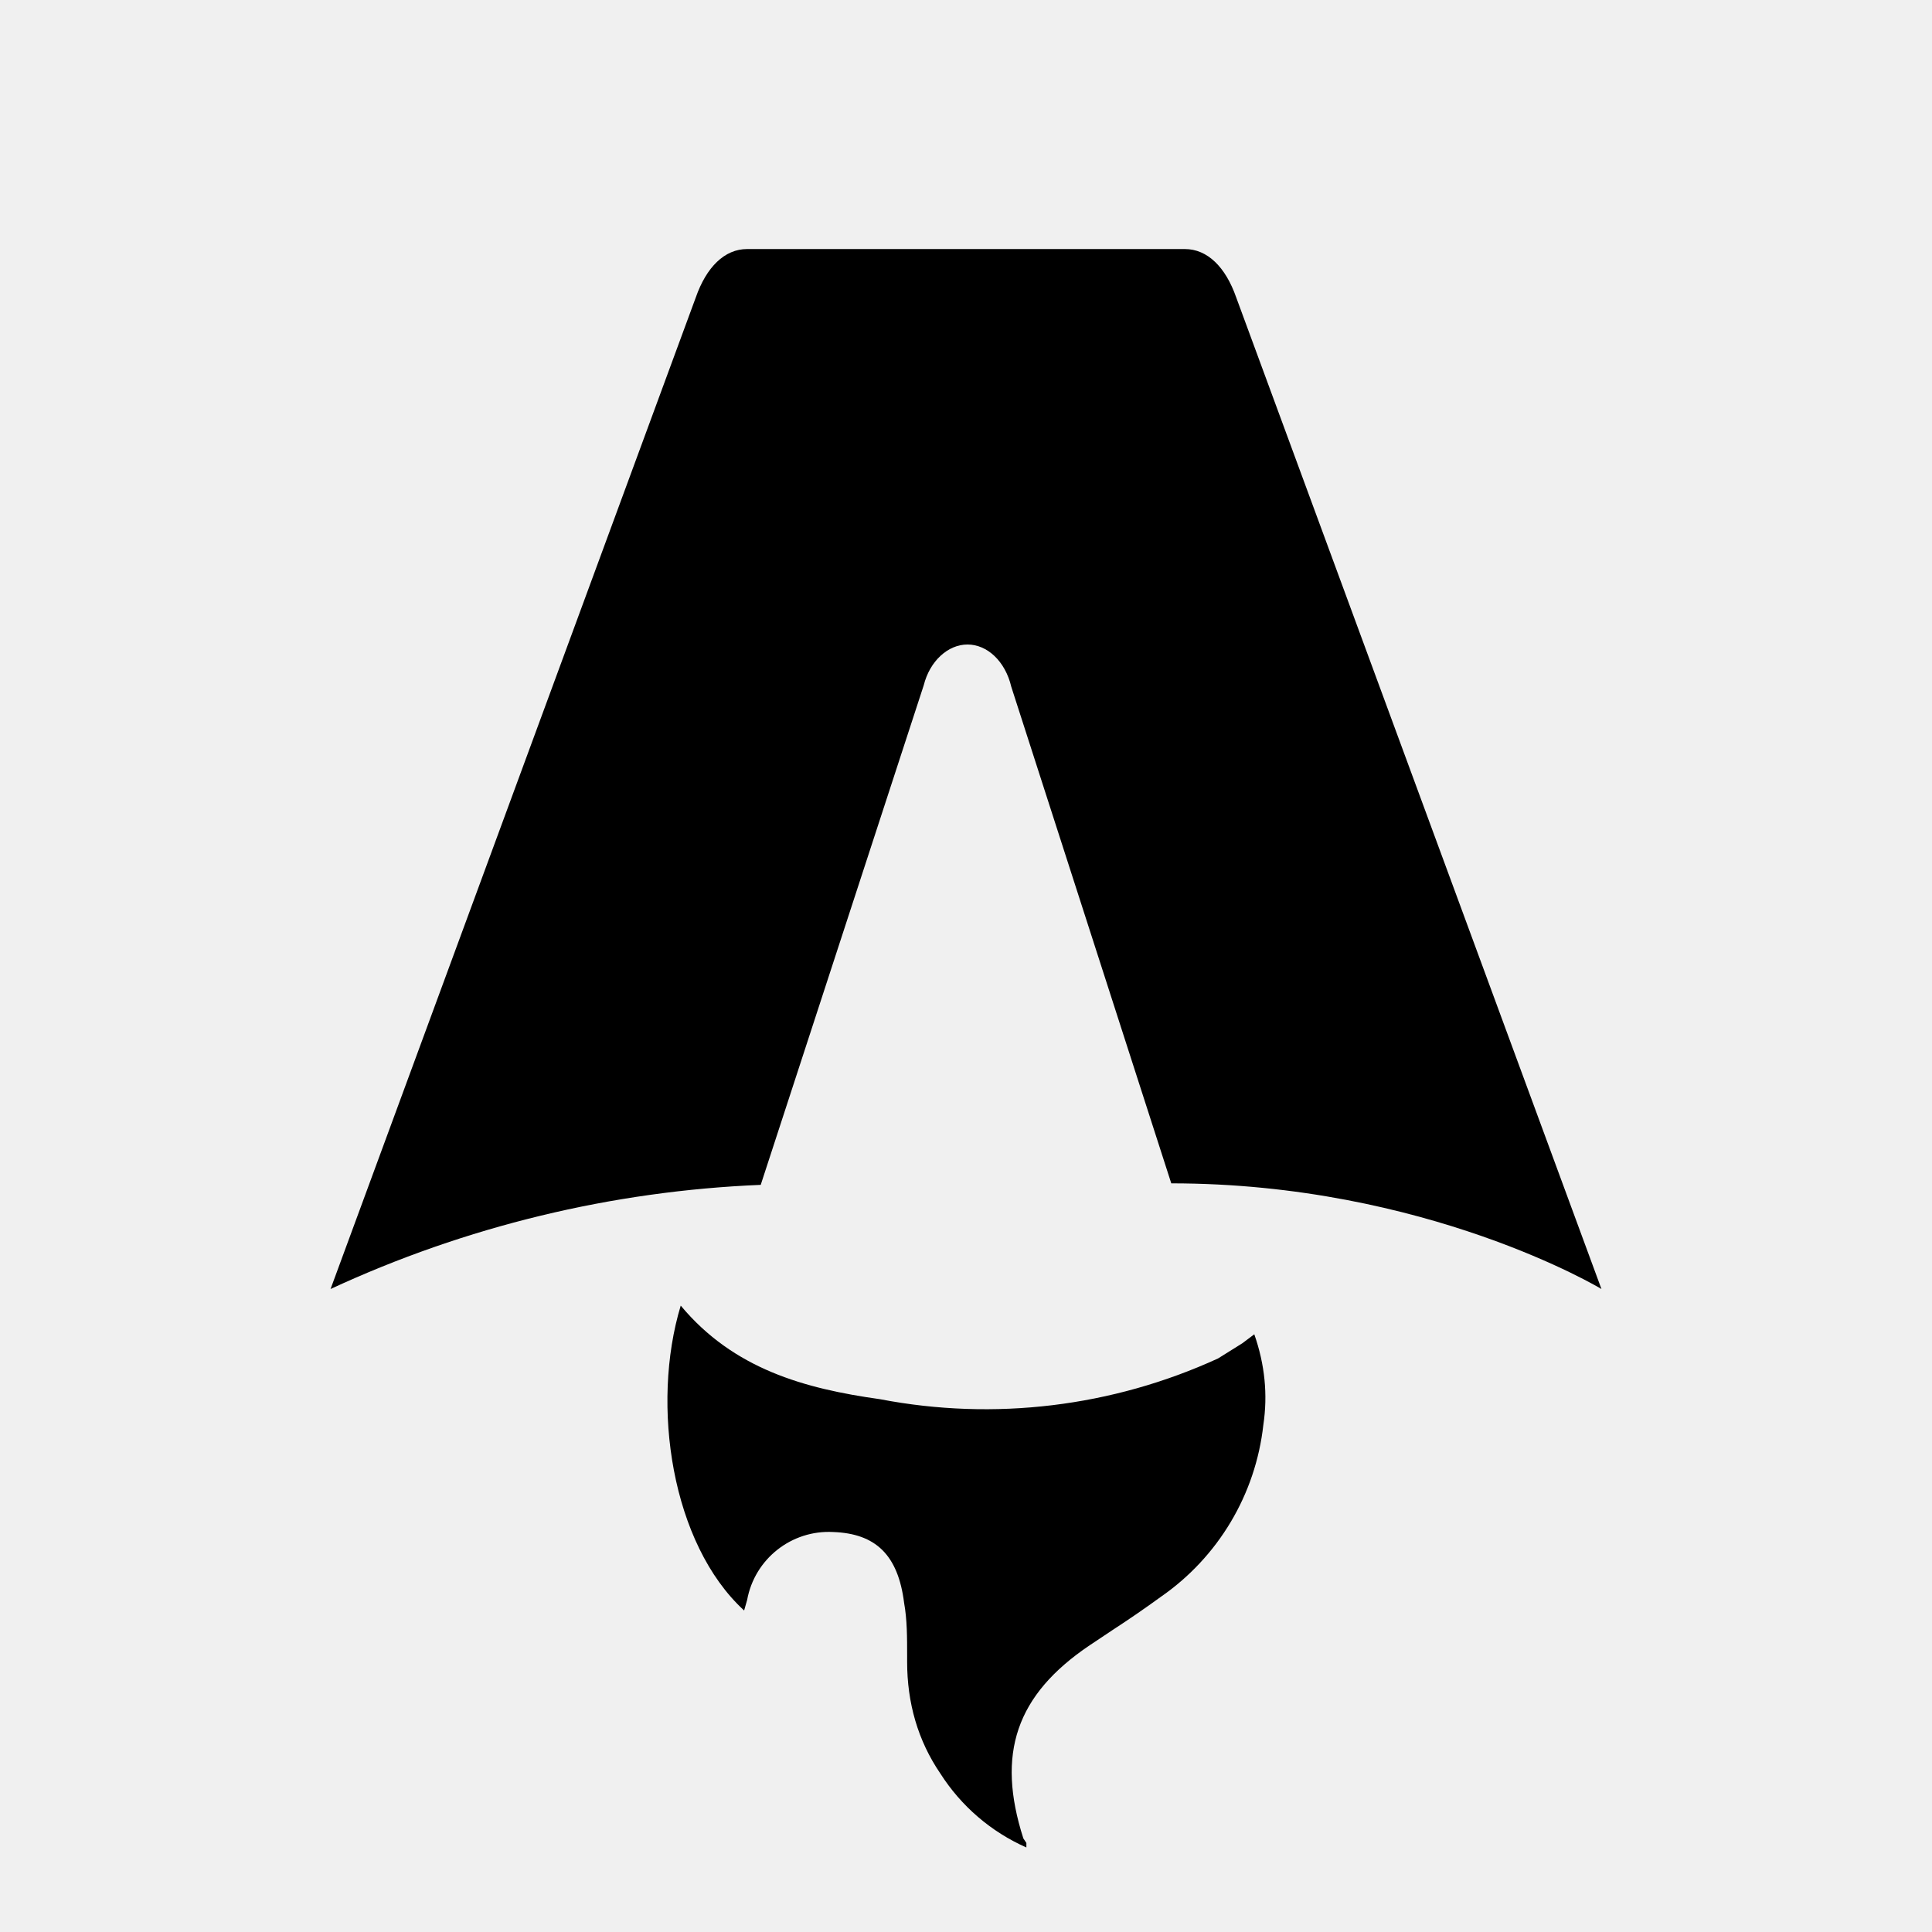
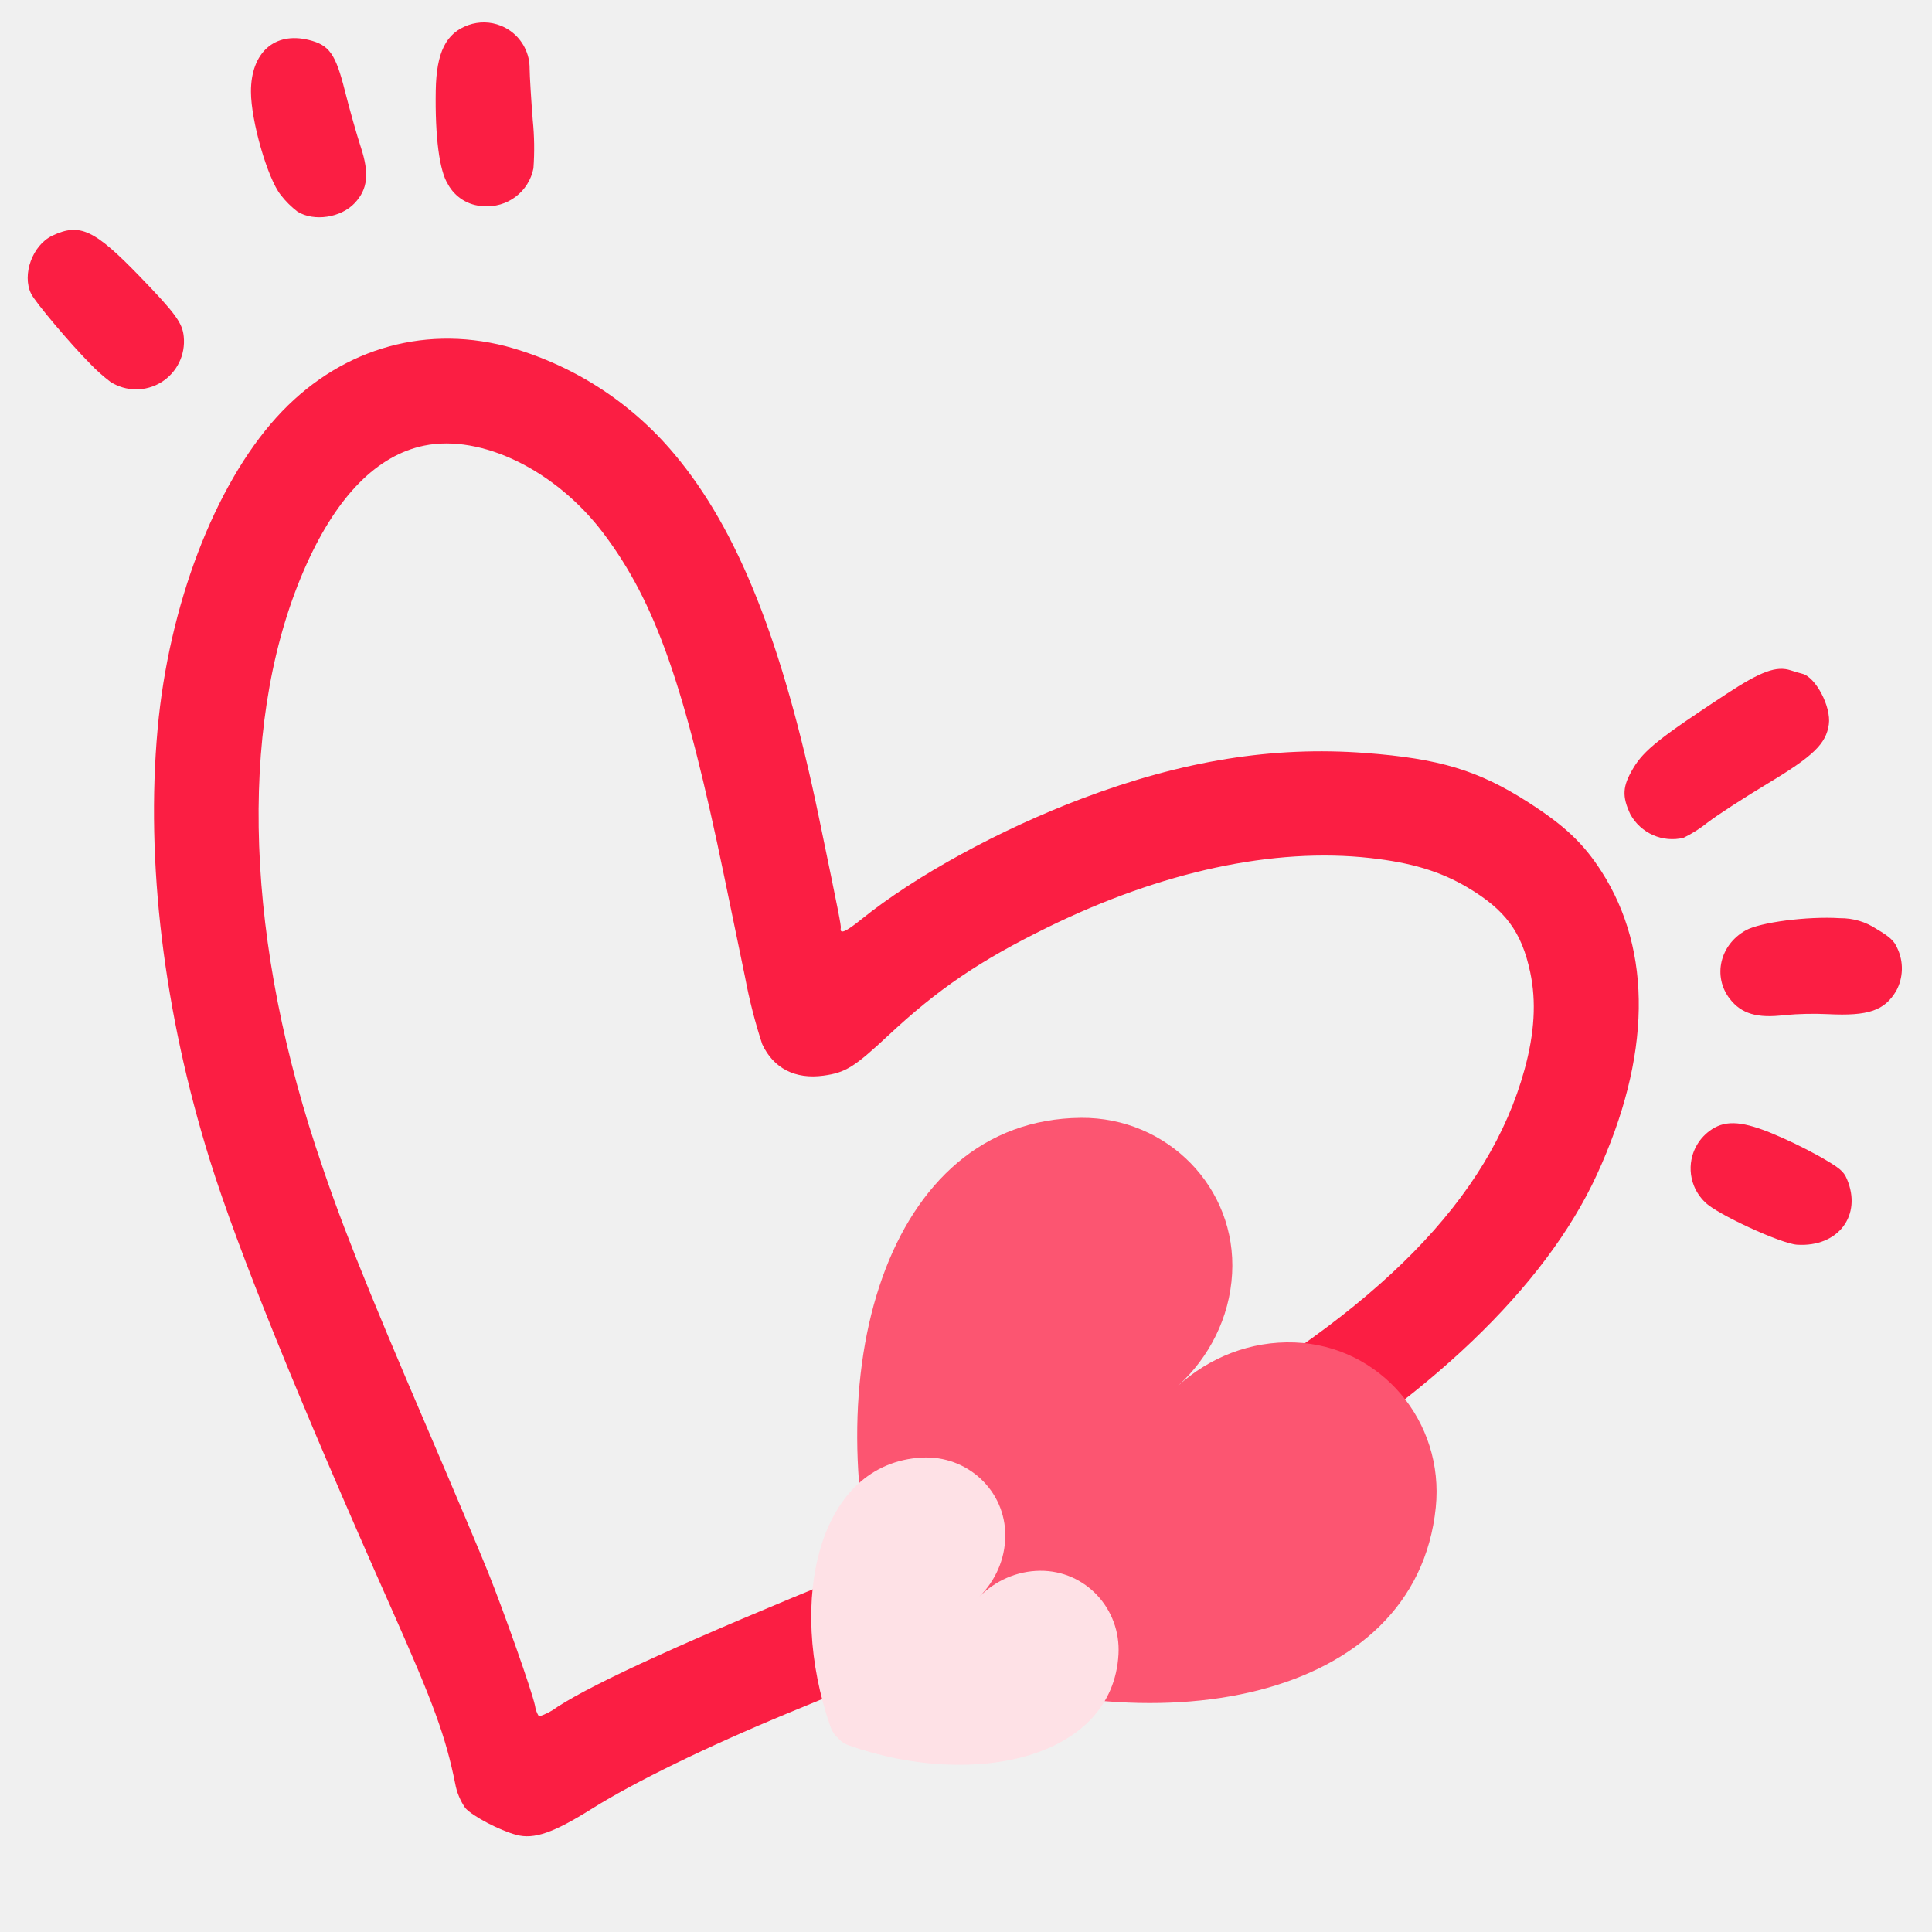
- <svg xmlns="http://www.w3.org/2000/svg" fill="none" viewBox="0 0 128 128">
-   <path d="M50.4 78.5a75.1 75.1 0 0 0-28.5 6.9l24.2-65.7c.7-2 1.9-3.2 3.4-3.2h29c1.5 0 2.7 1.2 3.4 3.2l24.2 65.7s-11.6-7-28.5-7L67 45.5c-.4-1.7-1.6-2.8-2.9-2.8-1.3 0-2.5 1.1-2.9 2.7L50.4 78.5Zm-1.1 28.2Zm-4.2-20.2c-2 6.6-.6 15.8 4.2 20.2a17.5 17.5 0 0 1 .2-.7 5.5 5.5 0 0 1 5.7-4.5c2.8.1 4.3 1.5 4.7 4.7.2 1.1.2 2.3.2 3.5v.4c0 2.7.7 5.2 2.2 7.4a13 13 0 0 0 5.7 4.9v-.3l-.2-.3c-1.8-5.6-.5-9.5 4.4-12.8l1.5-1a73 73 0 0 0 3.2-2.2 16 16 0 0 0 6.8-11.4c.3-2 .1-4-.6-6l-.8.6-1.6 1a37 37 0 0 1-22.4 2.7c-5-.7-9.7-2-13.2-6.2Z" />
-   <style>
-         path { fill: #000; }
-         @media (prefers-color-scheme: dark) {
-             path { fill: #FFF; }
-         }
-     </style>
+ <svg xmlns="http://www.w3.org/2000/svg" viewBox="0 0 375 375">
+   <defs>
+     <clipPath id="a">
+       <path d="M5 4h365v353H5Zm0 0" />
+     </clipPath>
+     <clipPath id="b">
+       <path d="m58.695-41.602 346.395 204-164.035 278.536-346.395-203.997Zm0 0" />
+     </clipPath>
+     <clipPath id="c">
+       <path d="m58.695-41.602 346.395 204-164.035 278.536-346.395-203.997Zm0 0" />
+     </clipPath>
+     <clipPath id="d">
+       <path d="M166 216h113v115H166Zm0 0" />
+     </clipPath>
+     <clipPath id="e">
+       <path d="M202.582 189.309 305.586 302.44l-80.41 73.215-103.008-113.133Zm0 0" />
+     </clipPath>
+     <clipPath id="f">
+       <path d="M202.582 189.309 305.586 302.44l-80.41 73.215-103.008-113.133Zm0 0" />
+     </clipPath>
+     <clipPath id="g">
+       <path d="M157 282h61v61h-61Zm0 0" />
+     </clipPath>
+     <clipPath id="h">
+       <path d="m174.406 268.5 57.278 57.277-40.305 40.305-57.277-57.277Zm0 0" />
+     </clipPath>
+     <clipPath id="i">
+       <path d="m174.406 268.5 57.278 57.277-40.305 40.305-57.277-57.277Zm0 0" />
+     </clipPath>
+   </defs>
+   <g clip-path="url(#a)">
+     <g clip-path="url(#b)">
+       <g clip-path="url(#c)">
+         <path fill="#fb1e43" d="M90.328 350.96a12.2 12.2 0 0 1-1.98-4.792c-1.844-9.106-4.18-15.512-12.407-34.023q-27.147-61.116-35.21-86.97c-8.954-28.741-12.477-57.87-10.137-83.698 2.176-23.965 11.02-47.153 23.066-60.461C65.398 68.05 81.668 62.98 98.102 67.18a64 64 0 0 1 9.312 3.285 64.3 64.3 0 0 1 16.598 10.61 64.4 64.4 0 0 1 6.89 7.073c12.317 14.649 20.993 36.457 28.059 70.54 3.894 18.796 4.316 20.94 4.23 21.433-.222 1.285.938.79 4.024-1.7 10.465-8.437 26.91-17.433 42.906-23.46 19.461-7.336 37.012-10.156 54.828-8.813 14.473 1.09 22.035 3.38 31.738 9.61 7.008 4.5 10.66 7.949 14.141 13.363 9.977 15.527 9.664 35.988-.898 58.93-10.028 21.781-32.782 43.539-65.059 62.219-19.242 11.132-36.703 19.484-66.004 31.562-7.914 3.262-19.566 8.07-25.898 10.68-15.578 6.433-29.832 13.379-38.074 18.558-7.477 4.692-11.223 5.989-14.676 5.075-3.223-.856-8.418-3.579-9.887-5.184Zm17.887-19.67c7.476-4.821 25.883-13.18 56.457-25.642 30.41-12.39 46.703-19.921 64.133-29.644 38.922-21.711 60.226-43.418 67.097-68.375 1.957-7.11 2.317-13.238 1.11-18.922-1.668-7.848-4.836-12.117-12.207-16.477-5.266-3.109-10.871-4.796-18.848-5.687-18.719-2.086-40.508 2.602-62.625 13.46-13.172 6.466-21.258 11.954-30.957 21.013-6.57 6.132-8.258 7.18-12.54 7.765-5.483.754-9.714-1.422-11.89-6.113a102 102 0 0 1-3.332-13.016l-4-19.328c-7.71-37.273-13.398-53.445-23.504-66.836-9.218-12.21-23.675-19.27-34.793-16.988-9.062 1.867-16.78 9.64-22.796 22.973-13.008 28.832-12.387 69.914 1.707 112.953 4.582 13.992 9.316 25.93 22.062 55.625 4.805 11.203 9.965 23.426 11.465 27.16 3.133 7.816 8.476 22.98 9.082 25.816a5.3 5.3 0 0 0 .777 2.141 12.2 12.2 0 0 0 3.606-1.879ZM17.469 70.573C13.625 66.711 6.867 58.688 6.047 57.027c-1.832-3.707.262-9.465 4.117-11.285 5.332-2.52 8.156-1.199 17.031 7.985 6.871 7.113 8.235 8.984 8.47 11.62a9.3 9.3 0 0 1-.102 2.59 9.1 9.1 0 0 1-.81 2.458 9.2 9.2 0 0 1-1.452 2.14 9.23 9.23 0 0 1-4.363 2.695 9.2 9.2 0 0 1-2.563.348 9.2 9.2 0 0 1-2.562-.375 9.4 9.4 0 0 1-2.36-1.066 34.5 34.5 0 0 1-3.988-3.559ZM330.977 233.37a9 9 0 0 1-1.274-1.5 9.2 9.2 0 0 1-.922-1.742 9.1 9.1 0 0 1-.293-5.805q.269-.95.742-1.824a9 9 0 0 1 1.114-1.621q.65-.749 1.441-1.34c2.805-2.101 5.895-2.043 11.61.223a91 91 0 0 1 9.703 4.656c4 2.289 4.734 2.89 5.39 4.437 3.004 7.055-1.707 13.258-9.683 12.743-3.13-.196-15.625-5.965-17.828-8.227M54.484 37.828c-2.562-3.226-5.765-14.336-5.773-20.031-.016-7.586 4.566-11.684 11.223-10.047 3.984.98 5.191 2.676 7.007 9.867.903 3.582 2.29 8.48 3.075 10.883 1.703 5.176 1.375 8.203-1.168 10.918-2.676 2.852-7.895 3.637-11.098 1.664a17.6 17.6 0 0 1-3.266-3.254m281.278 156.059c-3.371-4.356-1.946-10.5 3.086-13.305 2.82-1.574 11.968-2.754 18.261-2.363q3.92-.03 7.188 2.136c2.5 1.473 3.363 2.27 3.96 3.665a9 9 0 0 1 .692 2.027 9 9 0 0 1 .203 2.137 9.1 9.1 0 0 1-1.082 4.117c-2.27 3.855-5.41 4.933-13.242 4.543a61 61 0 0 0-8.433.183c-5.305.66-8.391-.25-10.633-3.144ZM86.942 35.742c-1.653-2.57-2.516-9.191-2.364-18.164.125-7.441 1.992-11.183 6.356-12.723a9 9 0 0 1 3.145-.508 8.9 8.9 0 0 1 3.124.637q.497.196.965.453c.468.257.617.36.906.567a9 9 0 0 1 1.574 1.437c.23.274.446.555.645.852q.3.444.539.922c.164.316.305.644.426.976a8.6 8.6 0 0 1 .488 2.079q.06.527.055 1.066c.011 1.398.285 5.867.601 9.93q.479 4.694.137 9.406a9 9 0 0 1-.469 1.598 9.3 9.3 0 0 1-.754 1.484 9 9 0 0 1-1.011 1.324 9.1 9.1 0 0 1-2.649 1.996 9 9 0 0 1-1.554.606 9 9 0 0 1-1.633.316 9 9 0 0 1-1.668.012 8.1 8.1 0 0 1-3.996-1.219 8.14 8.14 0 0 1-2.867-3.043ZM316.48 158.117c-1.683-3.566-1.574-5.484.54-9.02 2.078-3.48 5.078-5.87 18.148-14.445 6.637-4.351 9.64-5.449 12.422-4.535.785.258 1.781.551 2.2.649 2.616.609 5.667 6.398 5.187 9.836-.532 3.765-3 6.156-11.836 11.46-4.528 2.72-9.762 6.114-11.633 7.543a25 25 0 0 1-4.738 3.016 9.5 9.5 0 0 1-1.489.234 10 10 0 0 1-1.504-.011 9.2 9.2 0 0 1-2.91-.746q-.69-.3-1.324-.715a9 9 0 0 1-1.191-.918 9 9 0 0 1-1.032-1.098 9.6 9.6 0 0 1-.836-1.25Zm0 0" />
+       </g>
+     </g>
+   </g>
+   <g clip-path="url(#d)">
+     <g clip-path="url(#e)">
+       <g clip-path="url(#f)">
+         <path fill="#fc5571" d="M278.684 292.602c1.707-16.653-10.664-31.399-27.383-32.032-8.574-.324-16.621 2.934-22.64 8.414 6.019-5.48 10.015-13.187 10.491-21.757.934-16.704-12.59-30.395-29.328-30.258-37.972.316-52.136 50.008-38.18 97.176a11.46 11.46 0 0 0 6.723 7.382c45.656 18.309 96.453 8.852 100.317-28.925m0 0" />
+       </g>
+     </g>
+   </g>
+   <g clip-path="url(#g)">
+     <g clip-path="url(#h)">
+       <g clip-path="url(#i)">
+         <path fill="#fee1e6" d="M217.098 321.102c.488-8.829-6.403-16.297-15.235-16.22-4.531.044-8.695 1.958-11.734 4.997 3.039-3.04 4.957-7.2 4.996-11.73.082-8.836-7.39-15.723-16.215-15.235-20.02 1.106-26.265 27.66-17.734 52.195a6.04 6.04 0 0 0 3.726 3.727c24.536 8.527 51.09 2.285 52.196-17.734m0 0" />
+       </g>
+     </g>
+   </g>
</svg>
